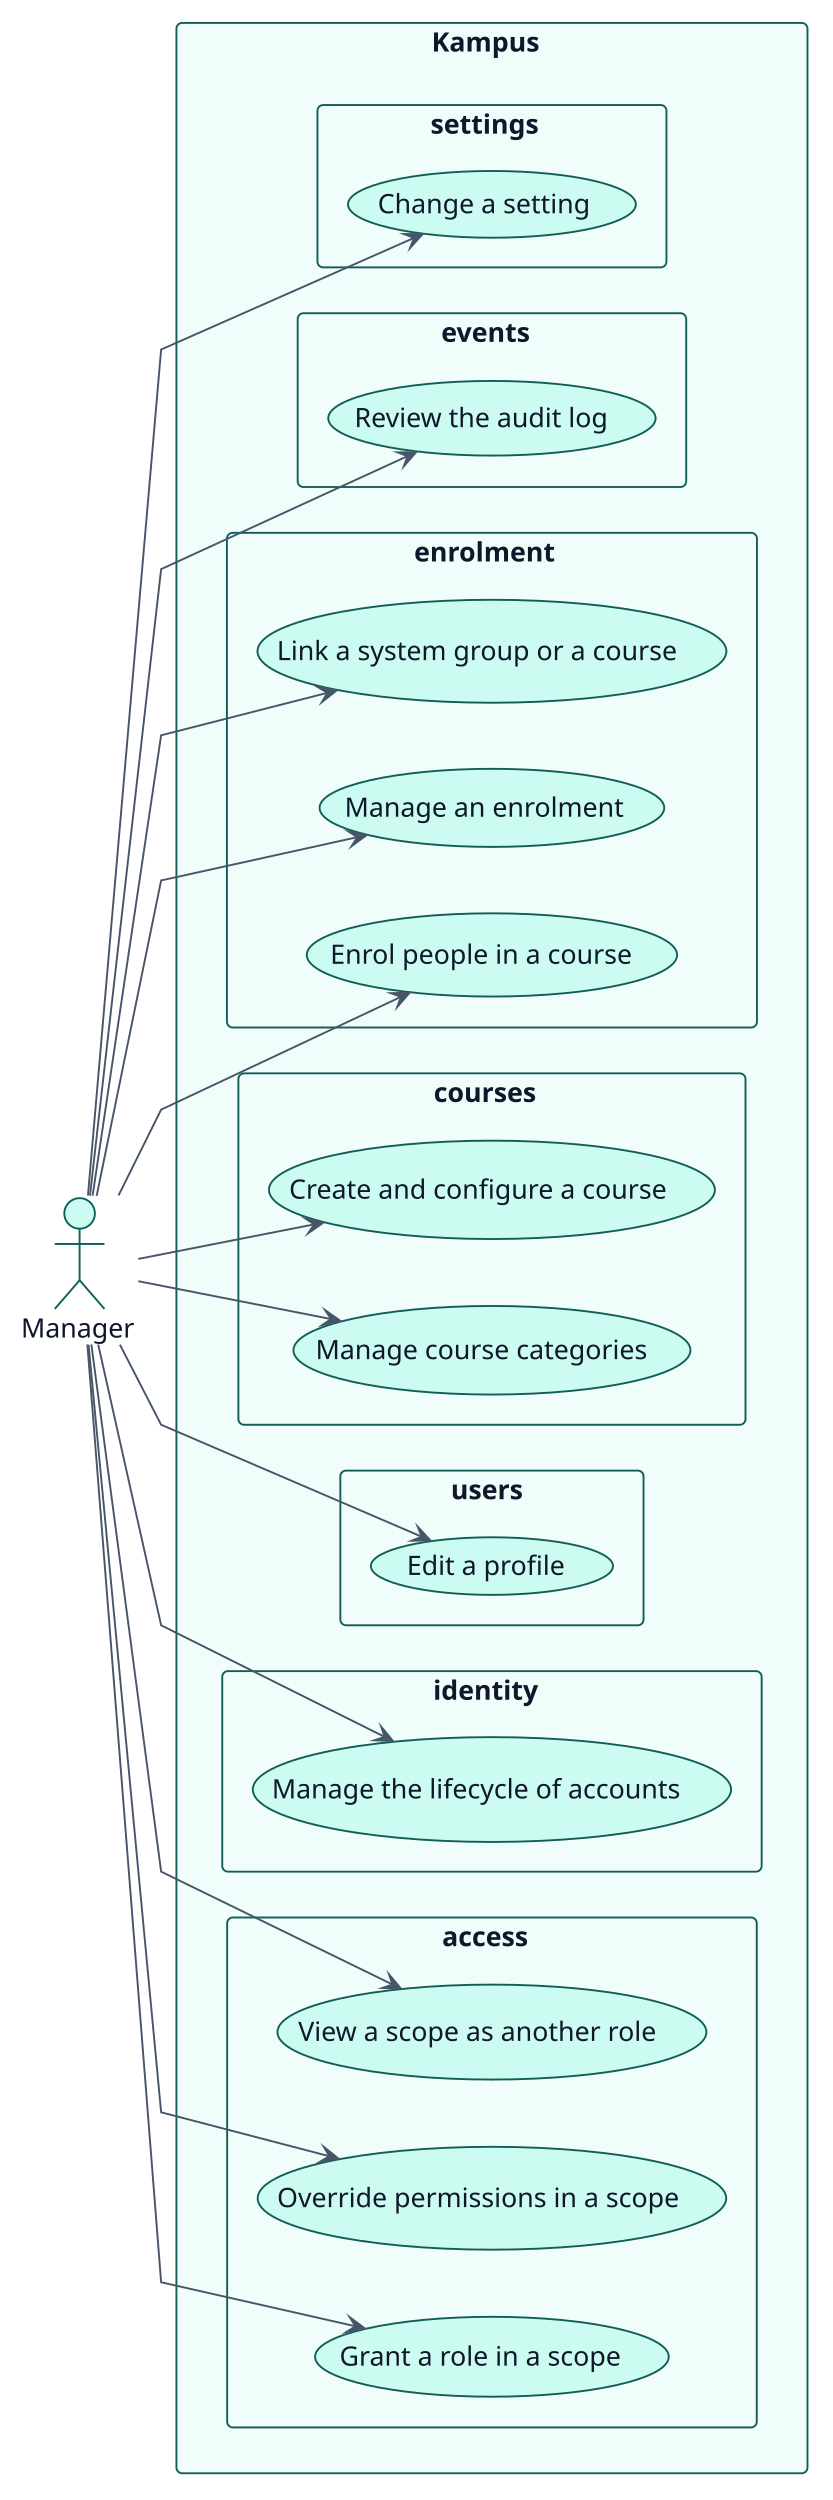
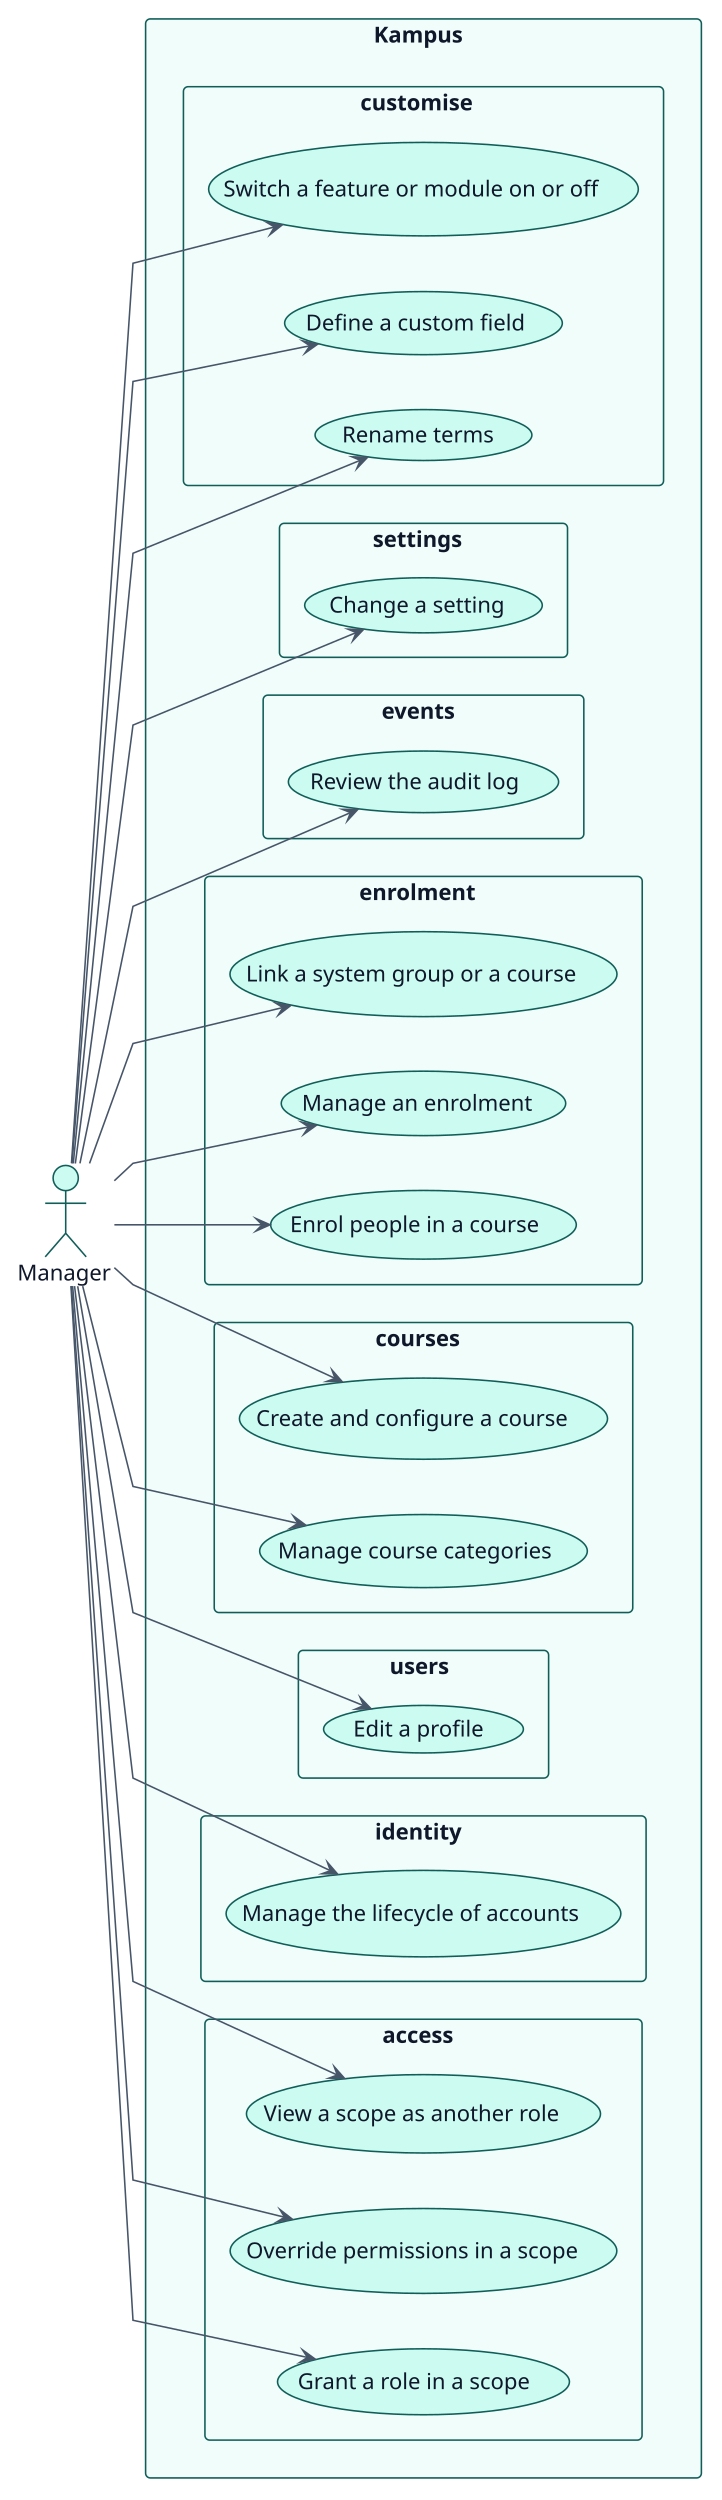
- <svg xmlns="http://www.w3.org/2000/svg" version="1.1" data-diagram-type="DESCRIPTION" style="width:436px;height:1309px;background:#FFFFFF;" width="436px" height="1309px" viewBox="0 0 436 1309" zoomAndPan="magnify" preserveAspectRatio="none" contentStyleType="text/css">
+ <svg xmlns="http://www.w3.org/2000/svg" version="1.1" data-diagram-type="DESCRIPTION" style="width:458px;height:1586px;background:#FFFFFF;" width="458px" height="1586px" viewBox="0 0 458 1586" zoomAndPan="magnify" preserveAspectRatio="none" contentStyleType="text/css">
  <defs />
  <g font-family="sans-serif" lengthAdjust="spacing">
    <g class="cluster" data-qualified-name="Kampus" id="ent0002" data-source-line="111">
-       <rect x="92.37" y="12" width="330.43" height="1283" fill="#F0FDFA" style="stroke:#115E59;stroke-width:1;" rx="3" ry="3" />
-       <text x="225.982" y="26.995" fill="#0F172A" font-size="14" textLength="63.205" font-weight="700" font-family="Verdana">Kampus</text>
+       <rect x="92.37" y="12" width="352.59" height="1560" fill="#F0FDFA" style="stroke:#115E59;stroke-width:1;" rx="3" ry="3" />
+       <text x="237.062" y="26.995" fill="#0F172A" font-size="14" textLength="63.205" font-weight="700" font-family="Verdana">Kampus</text>
    </g>
    <g class="cluster" data-qualified-name="Kampus.access" id="ent0003" data-source-line="112">
-       <rect x="118.93" y="1004" width="277.31" height="267" fill="#F0FDFA" style="stroke:#115E59;stroke-width:1;" rx="3" ry="3" />
-       <text x="231.482" y="1018.995" fill="#0F172A" font-size="14" textLength="52.206" font-weight="700" font-family="Verdana">access</text>
+       <rect x="130.01" y="1281" width="277.31" height="267" fill="#F0FDFA" style="stroke:#115E59;stroke-width:1;" rx="3" ry="3" />
+       <text x="242.562" y="1295.995" fill="#0F172A" font-size="14" textLength="52.206" font-weight="700" font-family="Verdana">access</text>
    </g>
    <g class="cluster" data-qualified-name="Kampus.identity" id="ent0007" data-source-line="117">
-       <rect x="116.37" y="875" width="282.43" height="105" fill="#F0FDFA" style="stroke:#115E59;stroke-width:1;" rx="3" ry="3" />
-       <text x="226.789" y="889.995" fill="#0F172A" font-size="14" textLength="61.592" font-weight="700" font-family="Verdana">identity</text>
+       <rect x="127.45" y="1152" width="282.43" height="105" fill="#F0FDFA" style="stroke:#115E59;stroke-width:1;" rx="3" ry="3" />
+       <text x="237.869" y="1166.995" fill="#0F172A" font-size="14" textLength="61.592" font-weight="700" font-family="Verdana">identity</text>
    </g>
    <g class="cluster" data-qualified-name="Kampus.users" id="ent0009" data-source-line="120">
-       <rect x="178.21" y="770" width="158.75" height="81" fill="#F0FDFA" style="stroke:#115E59;stroke-width:1;" rx="3" ry="3" />
-       <text x="236.069" y="784.995" fill="#0F172A" font-size="14" textLength="43.032" font-weight="700" font-family="Verdana">users</text>
+       <rect x="189.29" y="1047" width="158.75" height="81" fill="#F0FDFA" style="stroke:#115E59;stroke-width:1;" rx="3" ry="3" />
+       <text x="247.149" y="1061.995" fill="#0F172A" font-size="14" textLength="43.032" font-weight="700" font-family="Verdana">users</text>
    </g>
    <g class="cluster" data-qualified-name="Kampus.courses" id="ent0011" data-source-line="123">
-       <rect x="124.82" y="562" width="265.52" height="184" fill="#F0FDFA" style="stroke:#115E59;stroke-width:1;" rx="3" ry="3" />
-       <text x="227.105" y="576.995" fill="#0F172A" font-size="14" textLength="60.949" font-weight="700" font-family="Verdana">courses</text>
+       <rect x="135.91" y="839" width="265.51" height="184" fill="#F0FDFA" style="stroke:#115E59;stroke-width:1;" rx="3" ry="3" />
+       <text x="238.19" y="853.995" fill="#0F172A" font-size="14" textLength="60.949" font-weight="700" font-family="Verdana">courses</text>
    </g>
    <g class="cluster" data-qualified-name="Kampus.enrolment" id="ent0014" data-source-line="127">
-       <rect x="118.82" y="279" width="277.52" height="259" fill="#F0FDFA" style="stroke:#115E59;stroke-width:1;" rx="3" ry="3" />
-       <text x="216.817" y="293.995" fill="#0F172A" font-size="14" textLength="81.525" font-weight="700" font-family="Verdana">enrolment</text>
+       <rect x="129.91" y="556" width="277.51" height="259" fill="#F0FDFA" style="stroke:#115E59;stroke-width:1;" rx="3" ry="3" />
+       <text x="227.902" y="570.995" fill="#0F172A" font-size="14" textLength="81.525" font-weight="700" font-family="Verdana">enrolment</text>
    </g>
    <g class="cluster" data-qualified-name="Kampus.events" id="ent0018" data-source-line="132">
-       <rect x="155.87" y="164" width="203.43" height="91" fill="#F0FDFA" style="stroke:#115E59;stroke-width:1;" rx="3" ry="3" />
-       <text x="231.031" y="178.995" fill="#0F172A" font-size="14" textLength="53.108" font-weight="700" font-family="Verdana">events</text>
+       <rect x="166.95" y="441" width="203.43" height="91" fill="#F0FDFA" style="stroke:#115E59;stroke-width:1;" rx="3" ry="3" />
+       <text x="242.111" y="455.995" fill="#0F172A" font-size="14" textLength="53.108" font-weight="700" font-family="Verdana">events</text>
    </g>
    <g class="cluster" data-qualified-name="Kampus.settings" id="ent0020" data-source-line="135">
-       <rect x="166.22" y="55" width="182.73" height="85" fill="#F0FDFA" style="stroke:#115E59;stroke-width:1;" rx="3" ry="3" />
-       <text x="225.418" y="69.995" fill="#0F172A" font-size="14" textLength="64.333" font-weight="700" font-family="Verdana">settings</text>
+       <rect x="177.3" y="332" width="182.73" height="85" fill="#F0FDFA" style="stroke:#115E59;stroke-width:1;" rx="3" ry="3" />
+       <text x="236.498" y="346.995" fill="#0F172A" font-size="14" textLength="64.333" font-weight="700" font-family="Verdana">settings</text>
+     </g>
+     <g class="cluster" data-qualified-name="Kampus.customise" id="ent0022" data-source-line="138">
+       <rect x="116.37" y="55" width="304.59" height="253" fill="#F0FDFA" style="stroke:#115E59;stroke-width:1;" rx="3" ry="3" />
+       <text x="228.603" y="69.995" fill="#0F172A" font-size="14" textLength="80.124" font-weight="700" font-family="Verdana">customise</text>
    </g>
    <g class="entity" data-qualified-name="Kampus.access.UC_grantRole" id="ent0004" data-source-line="113">
-       <ellipse cx="257.578" cy="1234" rx="92.598" ry="20.92" fill="#CCFBF1" style="stroke:#115E59;stroke-width:1;" />
-       <text x="177.779" y="1238.648" fill="#0F172A" font-size="14" textLength="159.599" font-family="Verdana">Grant a role in a scope</text>
+       <ellipse cx="268.658" cy="1511" rx="92.598" ry="20.92" fill="#CCFBF1" style="stroke:#115E59;stroke-width:1;" />
+       <text x="188.859" y="1515.648" fill="#0F172A" font-size="14" textLength="159.599" font-family="Verdana">Grant a role in a scope</text>
    </g>
    <g class="entity" data-qualified-name="Kampus.access.UC_overridePermission" id="ent0005" data-source-line="114">
-       <ellipse cx="257.576" cy="1151.001" rx="122.656" ry="26.931" fill="#CCFBF1" style="stroke:#115E59;stroke-width:1;" />
-       <text x="145.07" y="1155.65" fill="#0F172A" font-size="14" textLength="225.012" font-family="Verdana">Override permissions in a scope</text>
+       <ellipse cx="268.656" cy="1428.001" rx="122.656" ry="26.931" fill="#CCFBF1" style="stroke:#115E59;stroke-width:1;" />
+       <text x="156.15" y="1432.65" fill="#0F172A" font-size="14" textLength="225.012" font-family="Verdana">Override permissions in a scope</text>
    </g>
    <g class="entity" data-qualified-name="Kampus.access.UC_viewAsRole" id="ent0006" data-source-line="115">
-       <ellipse cx="257.578" cy="1064.002" rx="112.308" ry="24.862" fill="#CCFBF1" style="stroke:#115E59;stroke-width:1;" />
-       <text x="156.147" y="1068.65" fill="#0F172A" font-size="14" textLength="202.863" font-family="Verdana">View a scope as another role</text>
+       <ellipse cx="268.658" cy="1341.002" rx="112.308" ry="24.862" fill="#CCFBF1" style="stroke:#115E59;stroke-width:1;" />
+       <text x="167.227" y="1345.65" fill="#0F172A" font-size="14" textLength="202.863" font-family="Verdana">View a scope as another role</text>
    </g>
    <g class="entity" data-qualified-name="Kampus.identity.UC_manageAccountLifecycle" id="ent0008" data-source-line="118">
-       <ellipse cx="257.577" cy="937.003" rx="125.217" ry="27.443" fill="#CCFBF1" style="stroke:#115E59;stroke-width:1;" />
-       <text x="142.351" y="941.652" fill="#0F172A" font-size="14" textLength="230.453" font-family="Verdana">Manage the lifecycle of accounts</text>
+       <ellipse cx="268.657" cy="1214.003" rx="125.217" ry="27.443" fill="#CCFBF1" style="stroke:#115E59;stroke-width:1;" />
+       <text x="153.431" y="1218.652" fill="#0F172A" font-size="14" textLength="230.453" font-family="Verdana">Manage the lifecycle of accounts</text>
    </g>
    <g class="entity" data-qualified-name="Kampus.users.UC_editProfile" id="ent0010" data-source-line="121">
-       <ellipse cx="257.578" cy="819.996" rx="63.378" ry="15.076" fill="#CCFBF1" style="stroke:#115E59;stroke-width:1;" />
-       <text x="213.018" y="824.644" fill="#0F172A" font-size="14" textLength="89.12" font-family="Verdana">Edit a profile</text>
+       <ellipse cx="268.658" cy="1096.996" rx="63.378" ry="15.076" fill="#CCFBF1" style="stroke:#115E59;stroke-width:1;" />
+       <text x="224.098" y="1101.644" fill="#0F172A" font-size="14" textLength="89.12" font-family="Verdana">Edit a profile</text>
    </g>
    <g class="entity" data-qualified-name="Kampus.courses.UC_manageCategories" id="ent0012" data-source-line="124">
-       <ellipse cx="257.585" cy="706.997" rx="103.935" ry="23.187" fill="#CCFBF1" style="stroke:#115E59;stroke-width:1;" />
-       <text x="165.238" y="711.645" fill="#0F172A" font-size="14" textLength="184.693" font-family="Verdana">Manage course categories</text>
+       <ellipse cx="268.665" cy="983.997" rx="103.935" ry="23.187" fill="#CCFBF1" style="stroke:#115E59;stroke-width:1;" />
+       <text x="176.318" y="988.645" fill="#0F172A" font-size="14" textLength="184.693" font-family="Verdana">Manage course categories</text>
    </g>
    <g class="entity" data-qualified-name="Kampus.courses.UC_createCourse" id="ent0013" data-source-line="125">
-       <ellipse cx="257.579" cy="623.002" rx="116.759" ry="25.752" fill="#CCFBF1" style="stroke:#115E59;stroke-width:1;" />
-       <text x="151.366" y="627.65" fill="#0F172A" font-size="14" textLength="212.427" font-family="Verdana">Create and configure a course</text>
+       <ellipse cx="268.659" cy="900.002" rx="116.759" ry="25.752" fill="#CCFBF1" style="stroke:#115E59;stroke-width:1;" />
+       <text x="162.446" y="904.65" fill="#0F172A" font-size="14" textLength="212.427" font-family="Verdana">Create and configure a course</text>
    </g>
    <g class="entity" data-qualified-name="Kampus.enrolment.UC_enrolPeople" id="ent0015" data-source-line="128">
-       <ellipse cx="257.576" cy="500.001" rx="96.956" ry="21.791" fill="#CCFBF1" style="stroke:#115E59;stroke-width:1;" />
-       <text x="172.913" y="504.65" fill="#0F172A" font-size="14" textLength="169.326" font-family="Verdana">Enrol people in a course</text>
+       <ellipse cx="268.656" cy="777.001" rx="96.956" ry="21.791" fill="#CCFBF1" style="stroke:#115E59;stroke-width:1;" />
+       <text x="183.993" y="781.65" fill="#0F172A" font-size="14" textLength="169.326" font-family="Verdana">Enrol people in a course</text>
    </g>
    <g class="entity" data-qualified-name="Kampus.enrolment.UC_manageEnrolment" id="ent0016" data-source-line="129">
-       <ellipse cx="257.575" cy="422.997" rx="90.235" ry="20.447" fill="#CCFBF1" style="stroke:#115E59;stroke-width:1;" />
-       <text x="180.439" y="427.645" fill="#0F172A" font-size="14" textLength="154.273" font-family="Verdana">Manage an enrolment</text>
+       <ellipse cx="268.655" cy="699.997" rx="90.235" ry="20.447" fill="#CCFBF1" style="stroke:#115E59;stroke-width:1;" />
+       <text x="191.519" y="704.645" fill="#0F172A" font-size="14" textLength="154.273" font-family="Verdana">Manage an enrolment</text>
    </g>
    <g class="entity" data-qualified-name="Kampus.enrolment.UC_linkEnrolmentSource" id="ent0017" data-source-line="130">
-       <ellipse cx="257.579" cy="341.002" rx="122.759" ry="26.952" fill="#CCFBF1" style="stroke:#115E59;stroke-width:1;" />
-       <text x="144.963" y="345.65" fill="#0F172A" font-size="14" textLength="225.23" font-family="Verdana">Link a system group or a course</text>
+       <ellipse cx="268.659" cy="618.002" rx="122.759" ry="26.952" fill="#CCFBF1" style="stroke:#115E59;stroke-width:1;" />
+       <text x="156.043" y="622.65" fill="#0F172A" font-size="14" textLength="225.23" font-family="Verdana">Link a system group or a course</text>
    </g>
    <g class="entity" data-qualified-name="Kampus.events.UC_reviewAuditLog" id="ent0019" data-source-line="133">
-       <ellipse cx="257.583" cy="219.003" rx="85.713" ry="19.543" fill="#CCFBF1" style="stroke:#115E59;stroke-width:1;" />
-       <text x="185.6" y="223.651" fill="#0F172A" font-size="14" textLength="143.965" font-family="Verdana">Review the audit log</text>
+       <ellipse cx="268.663" cy="496.003" rx="85.713" ry="19.543" fill="#CCFBF1" style="stroke:#115E59;stroke-width:1;" />
+       <text x="196.68" y="500.651" fill="#0F172A" font-size="14" textLength="143.965" font-family="Verdana">Review the audit log</text>
    </g>
    <g class="entity" data-qualified-name="Kampus.settings.UC_changeSetting" id="ent0021" data-source-line="136">
-       <ellipse cx="257.576" cy="107.003" rx="75.366" ry="17.473" fill="#CCFBF1" style="stroke:#115E59;stroke-width:1;" />
-       <text x="197.769" y="111.652" fill="#0F172A" font-size="14" textLength="119.615" font-family="Verdana">Change a setting</text>
+       <ellipse cx="268.656" cy="384.003" rx="75.366" ry="17.473" fill="#CCFBF1" style="stroke:#115E59;stroke-width:1;" />
+       <text x="208.849" y="388.652" fill="#0F172A" font-size="14" textLength="119.615" font-family="Verdana">Change a setting</text>
+     </g>
+     <g class="entity" data-qualified-name="Kampus.customise.UC_renameTerms" id="ent0023" data-source-line="139">
+       <ellipse cx="268.659" cy="275.996" rx="68.779" ry="16.156" fill="#CCFBF1" style="stroke:#115E59;stroke-width:1;" />
+       <text x="217.017" y="280.644" fill="#0F172A" font-size="14" textLength="103.284" font-family="Verdana">Rename terms</text>
+     </g>
+     <g class="entity" data-qualified-name="Kampus.customise.UC_defineCustomField" id="ent0024" data-source-line="140">
+       <ellipse cx="268.655" cy="204.997" rx="88.085" ry="20.017" fill="#CCFBF1" style="stroke:#115E59;stroke-width:1;" />
+       <text x="193.959" y="209.645" fill="#0F172A" font-size="14" textLength="149.393" font-family="Verdana">Define a custom field</text>
+     </g>
+     <g class="entity" data-qualified-name="Kampus.customise.UC_switchFeature" id="ent0025" data-source-line="141">
+       <ellipse cx="268.658" cy="120" rx="136.298" ry="29.66" fill="#CCFBF1" style="stroke:#115E59;stroke-width:1;" />
+       <text x="141.739" y="124.648" fill="#0F172A" font-size="14" textLength="253.839" font-family="Verdana">Switch a feature or module on or off</text>
    </g>
    <g class="entity" data-qualified-name="A_Manager" id="ent0001" data-source-line="109">
-       <ellipse cx="41.683" cy="635.35" rx="8" ry="8" fill="#CCFBF1" style="stroke:#115E59;stroke-width:1;" />
-       <path d="M41.683,643.35 L41.683,670.35 M28.683,651.35 L54.683,651.35 M41.683,670.35 L28.683,685.35 M41.683,670.35 L54.683,685.35" style="stroke:#115E59;stroke-width:1;" fill="none" />
-       <text x="11" y="700.345" fill="#0F172A" font-size="14" textLength="61.366" font-family="Verdana">Manager</text>
+       <ellipse cx="41.683" cy="747.35" rx="8" ry="8" fill="#CCFBF1" style="stroke:#115E59;stroke-width:1;" />
+       <path d="M41.683,755.35 L41.683,782.35 M28.683,763.35 L54.683,763.35 M41.683,782.35 L28.683,797.35 M41.683,782.35 L54.683,797.35" style="stroke:#115E59;stroke-width:1;" fill="none" />
+       <text x="11" y="812.345" fill="#0F172A" font-size="14" textLength="61.366" font-family="Verdana">Manager</text>
    </g>
-     <g class="link" data-entity-1="ent0001" data-entity-2="ent0004" id="lnk22" data-source-line="140" data-link-type="dependency">
-       <path d="M45.75,703.97 C55.37,826.37 84.37,1195 84.37,1195 C84.37,1195 137.443,1207.016 186.103,1218.036" style="stroke:#475569;stroke-width:1;" fill="none" id="A_Manager-to-UC_grantRole" />
-       <polygon points="190.98,1219.14,183.086,1213.251,186.103,1218.036,181.319,1221.053,190.98,1219.14" fill="#475569" style="stroke:#475569;stroke-width:1;stroke-linejoin:miter;stroke-miterlimit:10;" />
+     <g class="link" data-entity-1="ent0001" data-entity-2="ent0004" id="lnk26" data-source-line="145" data-link-type="dependency">
+       <path d="M45.01,815.86 C53.79,962.22 84.37,1472 84.37,1472 C84.37,1472 142.829,1484.439 195.039,1495.549" style="stroke:#475569;stroke-width:1;" fill="none" id="A_Manager-to-UC_grantRole" />
+       <polygon points="199.93,1496.59,191.96,1490.804,195.039,1495.549,190.295,1498.629,199.93,1496.59" fill="#475569" style="stroke:#475569;stroke-width:1;stroke-linejoin:miter;stroke-miterlimit:10;" />
    </g>
-     <g class="link" data-entity-1="ent0001" data-entity-2="ent0005" id="lnk23" data-source-line="141" data-link-type="dependency">
-       <path d="M46.38,704.14 C56.58,812.07 84.37,1106 84.37,1106 C84.37,1106 127.242,1117.206 172.442,1129.016" style="stroke:#475569;stroke-width:1;" fill="none" id="A_Manager-to-UC_overridePermission" />
-       <polygon points="177.28,1130.28,169.584,1124.135,172.442,1129.016,167.561,1131.875,177.28,1130.28" fill="#475569" style="stroke:#475569;stroke-width:1;stroke-linejoin:miter;stroke-miterlimit:10;" />
+     <g class="link" data-entity-1="ent0001" data-entity-2="ent0005" id="lnk27" data-source-line="146" data-link-type="dependency">
+       <path d="M45.35,815.83 C54.55,949.58 84.37,1383 84.37,1383 C84.37,1383 131.814,1394.648 180.544,1406.608" style="stroke:#475569;stroke-width:1;" fill="none" id="A_Manager-to-UC_overridePermission" />
+       <polygon points="185.4,1407.8,177.613,1401.77,180.544,1406.608,175.706,1409.539,185.4,1407.8" fill="#475569" style="stroke:#475569;stroke-width:1;stroke-linejoin:miter;stroke-miterlimit:10;" />
    </g>
-     <g class="link" data-entity-1="ent0001" data-entity-2="ent0006" id="lnk24" data-source-line="142" data-link-type="dependency">
-       <path d="M47.84,703.94 C58.99,788.22 84.37,980 84.37,980 C84.37,980 154.486,1014.198 205.486,1039.078" style="stroke:#475569;stroke-width:1;" fill="none" id="A_Manager-to-UC_viewAsRole" />
-       <polygon points="209.98,1041.27,203.645,1033.729,205.486,1039.078,200.137,1040.919,209.98,1041.27" fill="#475569" style="stroke:#475569;stroke-width:1;stroke-linejoin:miter;stroke-miterlimit:10;" />
+     <g class="link" data-entity-1="ent0001" data-entity-2="ent0006" id="lnk28" data-source-line="147" data-link-type="dependency">
+       <path d="M46.06,815.87 C55.98,930.15 84.37,1257 84.37,1257 C84.37,1257 159.705,1291.527 213.995,1316.407" style="stroke:#475569;stroke-width:1;" fill="none" id="A_Manager-to-UC_viewAsRole" />
+       <polygon points="218.54,1318.49,212.025,1311.104,213.995,1316.407,208.692,1318.377,218.54,1318.49" fill="#475569" style="stroke:#475569;stroke-width:1;stroke-linejoin:miter;stroke-miterlimit:10;" />
    </g>
-     <g class="link" data-entity-1="ent0001" data-entity-2="ent0008" id="lnk25" data-source-line="143" data-link-type="dependency">
-       <path d="M51.42,703.99 C63.64,758.53 84.37,851 84.37,851 C84.37,851 150.567,884.056 201.367,909.426" style="stroke:#475569;stroke-width:1;" fill="none" id="A_Manager-to-UC_manageAccountLifecycle" />
-       <polygon points="205.84,911.66,199.575,904.06,201.367,909.426,196.001,911.217,205.84,911.66" fill="#475569" style="stroke:#475569;stroke-width:1;stroke-linejoin:miter;stroke-miterlimit:10;" />
+     <g class="link" data-entity-1="ent0001" data-entity-2="ent0008" id="lnk29" data-source-line="148" data-link-type="dependency">
+       <path d="M47.3,815.9 C58.16,907.29 84.37,1128 84.37,1128 C84.37,1128 155.523,1161.386 209.623,1186.766" style="stroke:#475569;stroke-width:1;" fill="none" id="A_Manager-to-UC_manageAccountLifecycle" />
+       <polygon points="214.15,1188.89,207.701,1181.446,209.623,1186.766,204.303,1188.689,214.15,1188.89" fill="#475569" style="stroke:#475569;stroke-width:1;stroke-linejoin:miter;stroke-miterlimit:10;" />
    </g>
-     <g class="link" data-entity-1="ent0001" data-entity-2="ent0010" id="lnk26" data-source-line="144" data-link-type="dependency">
-       <path d="M62.79,704.08 C73.45,724.79 84.37,746 84.37,746 C84.37,746 171.176,783.296 220.806,804.626" style="stroke:#475569;stroke-width:1;" fill="none" id="A_Manager-to-UC_editProfile" />
-       <polygon points="225.4,806.6,218.711,799.371,220.806,804.626,215.552,806.721,225.4,806.6" fill="#475569" style="stroke:#475569;stroke-width:1;stroke-linejoin:miter;stroke-miterlimit:10;" />
+     <g class="link" data-entity-1="ent0001" data-entity-2="ent0010" id="lnk30" data-source-line="149" data-link-type="dependency">
+       <path d="M49.29,815.98 C61.04,885.34 84.37,1023 84.37,1023 C84.37,1023 178.063,1060.828 230.683,1082.068" style="stroke:#475569;stroke-width:1;" fill="none" id="A_Manager-to-UC_editProfile" />
+       <polygon points="235.32,1083.94,228.471,1076.862,230.683,1082.068,225.477,1084.28,235.32,1083.94" fill="#475569" style="stroke:#475569;stroke-width:1;stroke-linejoin:miter;stroke-miterlimit:10;" />
    </g>
-     <g class="link" data-entity-1="ent0001" data-entity-2="ent0012" id="lnk27" data-source-line="145" data-link-type="dependency">
-       <path d="M72.43,670.84 C99.75,676.2 136.554,683.437 173.374,690.667" style="stroke:#475569;stroke-width:1;" fill="none" id="A_Manager-to-UC_manageCategories" />
-       <polygon points="178.28,691.63,170.219,685.971,173.374,690.667,168.678,693.821,178.28,691.63" fill="#475569" style="stroke:#475569;stroke-width:1;stroke-linejoin:miter;stroke-miterlimit:10;" />
+     <g class="link" data-entity-1="ent0001" data-entity-2="ent0012" id="lnk31" data-source-line="150" data-link-type="dependency">
+       <path d="M52.46,815.92 C64.78,864.98 84.37,943 84.37,943 C84.37,943 138.091,955.019 189.021,966.409" style="stroke:#475569;stroke-width:1;" fill="none" id="A_Manager-to-UC_manageCategories" />
+       <polygon points="193.9,967.5,185.99,961.632,189.021,966.409,184.244,969.439,193.9,967.5" fill="#475569" style="stroke:#475569;stroke-width:1;stroke-linejoin:miter;stroke-miterlimit:10;" />
    </g>
-     <g class="link" data-entity-1="ent0001" data-entity-2="ent0013" id="lnk28" data-source-line="146" data-link-type="dependency">
-       <path d="M72.43,659.16 C97.56,654.22 129.984,647.853 164.474,641.083" style="stroke:#475569;stroke-width:1;" fill="none" id="A_Manager-to-UC_createCourse" />
-       <polygon points="169.38,640.12,159.778,637.928,164.474,641.083,161.319,645.779,169.38,640.12" fill="#475569" style="stroke:#475569;stroke-width:1;stroke-linejoin:miter;stroke-miterlimit:10;" />
+     <g class="link" data-entity-1="ent0001" data-entity-2="ent0013" id="lnk32" data-source-line="151" data-link-type="dependency">
+       <path d="M72.53,804.21 C79.21,810.3 84.37,815 84.37,815 C84.37,815 158.304,849.286 212.554,874.446" style="stroke:#475569;stroke-width:1;" fill="none" id="A_Manager-to-UC_createCourse" />
+       <polygon points="217.09,876.55,210.608,869.135,212.554,874.446,207.242,876.392,217.09,876.55" fill="#475569" style="stroke:#475569;stroke-width:1;stroke-linejoin:miter;stroke-miterlimit:10;" />
    </g>
-     <g class="link" data-entity-1="ent0001" data-entity-2="ent0015" id="lnk29" data-source-line="147" data-link-type="dependency">
-       <path d="M62.06,625.95 C72.95,604.01 84.37,581 84.37,581 C84.37,581 158.946,545.918 209.926,521.938" style="stroke:#475569;stroke-width:1;" fill="none" id="A_Manager-to-UC_enrolPeople" />
-       <polygon points="214.45,519.81,204.603,520.021,209.926,521.938,208.009,527.26,214.45,519.81" fill="#475569" style="stroke:#475569;stroke-width:1;stroke-linejoin:miter;stroke-miterlimit:10;" />
+     <g class="link" data-entity-1="ent0001" data-entity-2="ent0015" id="lnk33" data-source-line="152" data-link-type="dependency">
+       <path d="M72.56,777 C97.9,777 130.71,777 166.31,777" style="stroke:#475569;stroke-width:1;" fill="none" id="A_Manager-to-UC_enrolPeople" />
+       <polygon points="171.31,777,162.31,773,166.31,777,162.31,781,171.31,777" fill="#475569" style="stroke:#475569;stroke-width:1;stroke-linejoin:miter;stroke-miterlimit:10;" />
    </g>
-     <g class="link" data-entity-1="ent0001" data-entity-2="ent0016" id="lnk30" data-source-line="148" data-link-type="dependency">
-       <path d="M50.62,626.15 C62.72,566.96 84.37,461 84.37,461 C84.37,461 138.217,449.117 187.087,438.337" style="stroke:#475569;stroke-width:1;" fill="none" id="A_Manager-to-UC_manageEnrolment" />
-       <polygon points="191.97,437.26,182.32,435.293,187.087,438.337,184.043,443.105,191.97,437.26" fill="#475569" style="stroke:#475569;stroke-width:1;stroke-linejoin:miter;stroke-miterlimit:10;" />
+     <g class="link" data-entity-1="ent0001" data-entity-2="ent0016" id="lnk34" data-source-line="153" data-link-type="dependency">
+       <path d="M72.53,749.07 C79.21,742.82 84.37,738 84.37,738 C84.37,738 143.454,725.755 195.814,714.895" style="stroke:#475569;stroke-width:1;" fill="none" id="A_Manager-to-UC_manageEnrolment" />
+       <polygon points="200.71,713.88,191.085,711.791,195.814,714.895,192.71,719.624,200.71,713.88" fill="#475569" style="stroke:#475569;stroke-width:1;stroke-linejoin:miter;stroke-miterlimit:10;" />
    </g>
-     <g class="link" data-entity-1="ent0001" data-entity-2="ent0017" id="lnk31" data-source-line="149" data-link-type="dependency">
-       <path d="M48.48,626.07 C59.93,549.13 84.37,385 84.37,385 C84.37,385 126.536,374.228 171.426,362.758" style="stroke:#475569;stroke-width:1;" fill="none" id="A_Manager-to-UC_linkEnrolmentSource" />
-       <polygon points="176.27,361.52,166.56,359.873,171.426,362.758,168.54,367.624,176.27,361.52" fill="#475569" style="stroke:#475569;stroke-width:1;stroke-linejoin:miter;stroke-miterlimit:10;" />
+     <g class="link" data-entity-1="ent0001" data-entity-2="ent0017" id="lnk35" data-source-line="154" data-link-type="dependency">
+       <path d="M56.8,738.07 C68.89,704.7 84.37,662 84.37,662 C84.37,662 131.048,650.798 179.468,639.168" style="stroke:#475569;stroke-width:1;" fill="none" id="A_Manager-to-UC_linkEnrolmentSource" />
+       <polygon points="184.33,638,174.645,636.213,179.468,639.168,176.513,643.991,184.33,638" fill="#475569" style="stroke:#475569;stroke-width:1;stroke-linejoin:miter;stroke-miterlimit:10;" />
    </g>
-     <g class="link" data-entity-1="ent0001" data-entity-2="ent0019" id="lnk32" data-source-line="150" data-link-type="dependency">
-       <path d="M47.1,626.07 C57.83,531.62 84.37,298 84.37,298 C84.37,298 162.615,262.105 213.385,238.815" style="stroke:#475569;stroke-width:1;" fill="none" id="A_Manager-to-UC_reviewAuditLog" />
-       <polygon points="217.93,236.73,208.082,236.847,213.385,238.815,211.417,244.118,217.93,236.73" fill="#475569" style="stroke:#475569;stroke-width:1;stroke-linejoin:miter;stroke-miterlimit:10;" />
+     <g class="link" data-entity-1="ent0001" data-entity-2="ent0019" id="lnk36" data-source-line="155" data-link-type="dependency">
+       <path d="M50.72,738.05 C62.83,679.35 84.37,575 84.37,575 C84.37,575 168.389,538.789 222.389,515.509" style="stroke:#475569;stroke-width:1;" fill="none" id="A_Manager-to-UC_reviewAuditLog" />
+       <polygon points="226.98,513.53,217.132,513.42,222.389,515.509,220.299,520.766,226.98,513.53" fill="#475569" style="stroke:#475569;stroke-width:1;stroke-linejoin:miter;stroke-miterlimit:10;" />
    </g>
-     <g class="link" data-entity-1="ent0001" data-entity-2="ent0021" id="lnk33" data-source-line="151" data-link-type="dependency">
-       <path d="M46.06,625.96 C55.98,511.22 84.37,183 84.37,183 C84.37,183 166.356,146.819 216.746,124.579" style="stroke:#475569;stroke-width:1;" fill="none" id="A_Manager-to-UC_changeSetting" />
-       <polygon points="221.32,122.56,211.471,122.535,216.746,124.579,214.701,129.853,221.32,122.56" fill="#475569" style="stroke:#475569;stroke-width:1;stroke-linejoin:miter;stroke-miterlimit:10;" />
+     <g class="link" data-entity-1="ent0001" data-entity-2="ent0021" id="lnk37" data-source-line="156" data-link-type="dependency">
+       <path d="M47.79,738.13 C58.92,653.48 84.37,460 84.37,460 C84.37,460 172.391,423.505 225.951,401.295" style="stroke:#475569;stroke-width:1;" fill="none" id="A_Manager-to-UC_changeSetting" />
+       <polygon points="230.57,399.38,220.724,399.133,225.951,401.295,223.789,406.522,230.57,399.38" fill="#475569" style="stroke:#475569;stroke-width:1;stroke-linejoin:miter;stroke-miterlimit:10;" />
+     </g>
+     <g class="link" data-entity-1="ent0001" data-entity-2="ent0023" id="lnk38" data-source-line="157" data-link-type="dependency">
+       <path d="M46.49,738.07 C56.78,632.9 84.37,351 84.37,351 C84.37,351 175.462,313.723 228.562,292.003" style="stroke:#475569;stroke-width:1;" fill="none" id="A_Manager-to-UC_renameTerms" />
+       <polygon points="233.19,290.11,223.346,289.815,228.562,292.003,226.374,297.22,233.19,290.11" fill="#475569" style="stroke:#475569;stroke-width:1;stroke-linejoin:miter;stroke-miterlimit:10;" />
+     </g>
+     <g class="link" data-entity-1="ent0001" data-entity-2="ent0024" id="lnk39" data-source-line="158" data-link-type="dependency">
+       <path d="M45.71,738.09 C55.31,614.98 84.37,242 84.37,242 C84.37,242 144.089,229.95 196.589,219.35" style="stroke:#475569;stroke-width:1;" fill="none" id="A_Manager-to-UC_defineCustomField" />
+       <polygon points="201.49,218.36,191.876,216.22,196.589,219.35,193.46,224.062,201.49,218.36" fill="#475569" style="stroke:#475569;stroke-width:1;stroke-linejoin:miter;stroke-miterlimit:10;" />
+     </g>
+     <g class="link" data-entity-1="ent0001" data-entity-2="ent0025" id="lnk40" data-source-line="159" data-link-type="dependency">
+       <path d="M45.35,737.91 C54.55,603.28 84.37,167 84.37,167 C84.37,167 127.337,155.982 174.127,143.982" style="stroke:#475569;stroke-width:1;" fill="none" id="A_Manager-to-UC_switchFeature" />
+       <polygon points="178.97,142.74,169.258,141.101,174.127,143.982,171.246,148.85,178.97,142.74" fill="#475569" style="stroke:#475569;stroke-width:1;stroke-linejoin:miter;stroke-miterlimit:10;" />
    </g>
  </g>
</svg>
